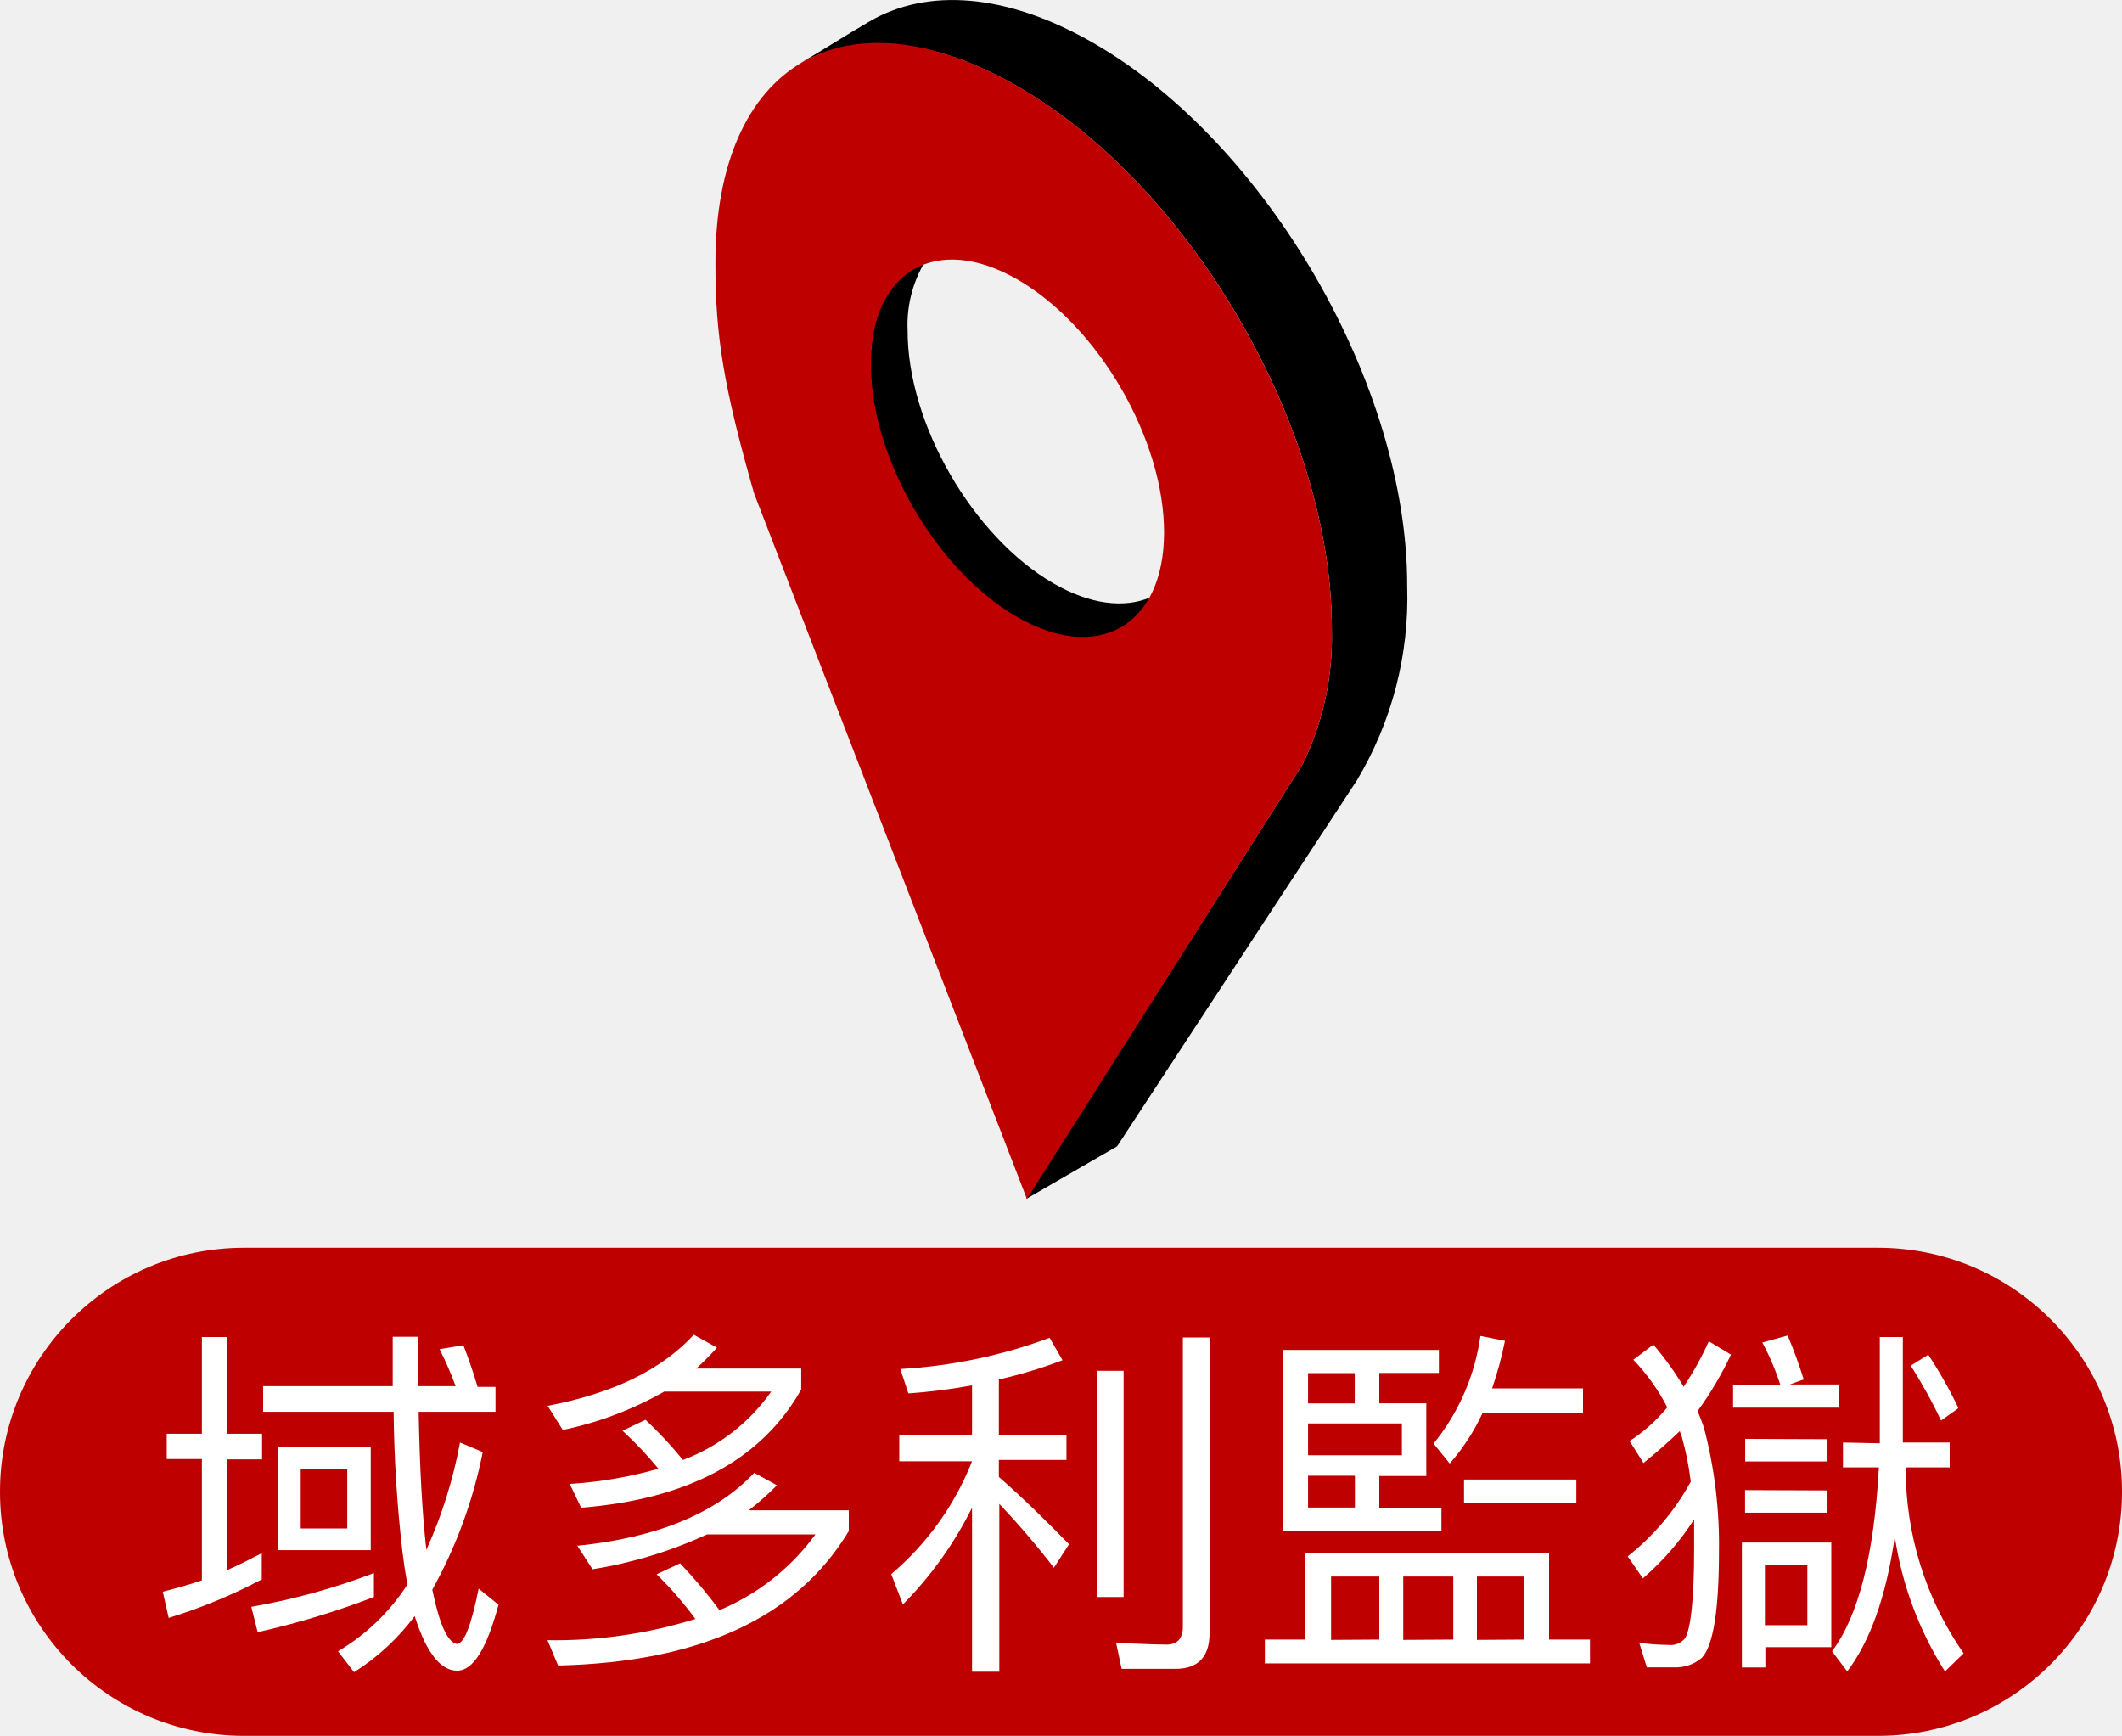
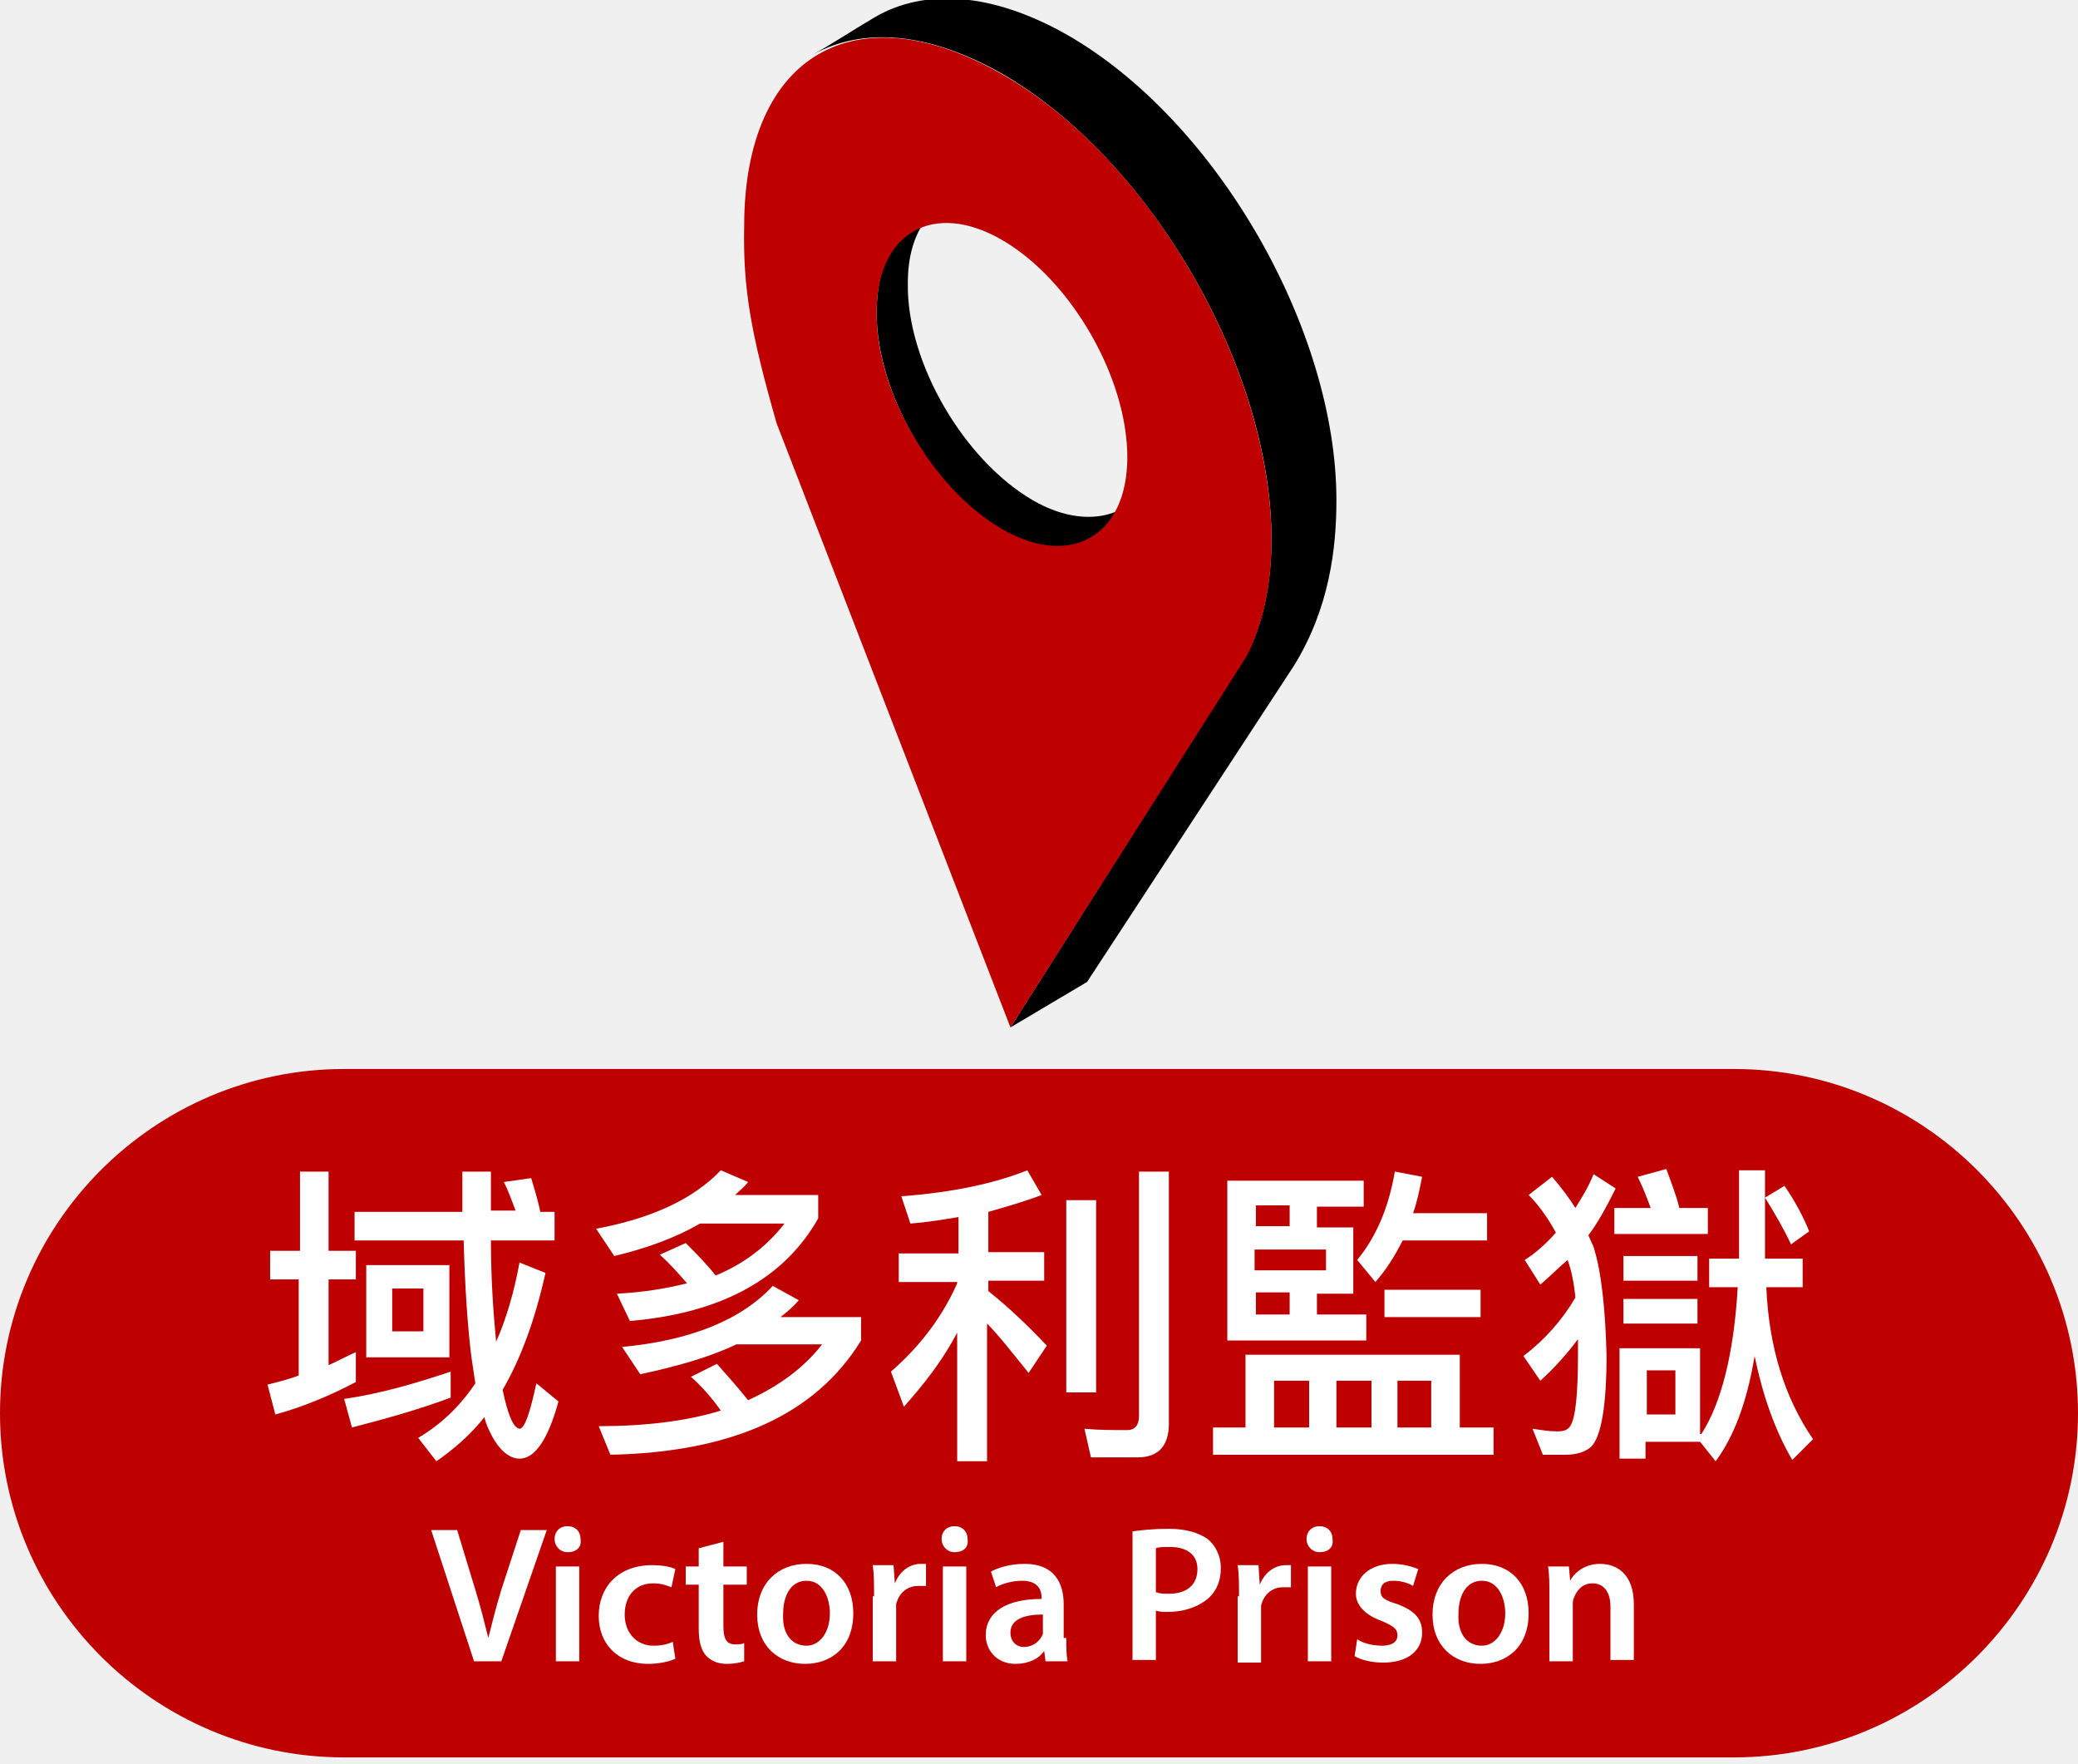
- <svg xmlns="http://www.w3.org/2000/svg" width="140" height="114.51" viewBox="0 0 140 114.51">
-   <g id="Layer_2" data-name="Layer 2">
-     <g id="Pointer">
-       <g>
-         <rect y="82.31" width="140" height="32.2" rx="16.1" style="fill: #be0000" />
-         <g>
-           <path d="M13.32,94.58V88.2H15v6.38h2.29v1.69H15v7.3c.77-.34,1.54-.73,2.27-1.11v1.73a35.33,35.33,0,0,1-6.14,2.54L10.74,105c.87-.22,1.74-.46,2.58-.75v-8H11V94.58Zm11.35,10.77A54.58,54.58,0,0,1,17,107.67L16.58,106a43.53,43.53,0,0,0,8.09-2.23Zm1.24-13.91c0-1.06,0-2.15,0-3.26h1.69c0,1.14,0,2.22,0,3.26h2.46A23.6,23.6,0,0,0,29,89l1.57-.26c.31.79.63,1.71.94,2.75h1.18v1.64H27.62c.07,3.72.24,6.77.51,9.11a30.88,30.88,0,0,0,2.22-7.08l1.5.63a31.25,31.25,0,0,1-3.33,9.08c.48,2.3,1,3.48,1.64,3.58.48-.05.94-1.28,1.42-3.65l1.31,1.06c-.78,2.9-1.67,4.35-2.73,4.35-.8,0-1.5-.63-2.13-1.88a12.6,12.6,0,0,1-.67-1.72,15,15,0,0,1-4,3.7l-1.06-1.38a13.79,13.79,0,0,0,4.59-4.42c-.15-.68-.24-1.38-.34-2.15a87.9,87.9,0,0,1-.58-9.23H17.36V91.44Zm-1.45,4v6.82H18.32V95.47Zm-1.55,1.45H19.84v3.94h3.07Z" style="fill: #fff" />
-           <path d="M47.47,106.22a15,15,0,0,0,6.33-5H46.65a28.92,28.92,0,0,1-7.56,2.3l-1-1.55c5.27-.53,9.16-2.15,11.67-4.81l1.5.82a18.4,18.4,0,0,1-1.86,1.65H56v1.37c-3.43,5.7-9.8,8.65-19.18,8.87l-.7-1.67a31.25,31.25,0,0,0,9.76-1.4,24.88,24.88,0,0,0-2.56-2.95l1.55-.72A32.24,32.24,0,0,1,47.47,106.22ZM47.3,88.9a16.22,16.22,0,0,1-1.37,1.38h6.93v1.38c-2.61,4.64-7.47,7.24-14.52,7.8l-.75-1.57a27.46,27.46,0,0,0,5.85-1,24.74,24.74,0,0,0-2.37-2.51l1.52-.72a27.15,27.15,0,0,1,2.47,2.65,12.5,12.5,0,0,0,5.82-4.51H43.82a22.92,22.92,0,0,1-6.69,2.53l-1-1.59c4.3-.82,7.51-2.37,9.64-4.69Z" style="fill: #fff" />
-           <path d="M64.13,94.68V91.39a38.24,38.24,0,0,1-4.2.53l-.53-1.61a33.63,33.63,0,0,0,9.85-2.06l.85,1.48A30.56,30.56,0,0,1,65.9,91v3.65h4.46v1.66H65.9v1.12c1.49,1.3,3,2.77,4.63,4.44l-1,1.55a53.49,53.49,0,0,0-3.6-4.21v11.07H64.13V99.46a24.68,24.68,0,0,1-4.56,6.38l-.77-2a18.77,18.77,0,0,0,5.33-7.44v0h-4.8V94.68Zm10-4.25v14.92H72.37V90.43ZM74,110.09l-.36-1.69c1.16,0,2.27.09,3.33.09.7,0,1.07-.41,1.07-1.18V88.23h1.76v19.51c0,1.55-.75,2.35-2.25,2.35Z" style="fill: #fff" />
-           <path d="M102.2,108.16h2.7v1.57H83.45v-1.57h2.68v-5.73H102.2ZM91,99.48H95.1V101H84.64V89.05H94.93v1.52H91v2h3.1v4.8H91Zm-1.62-6.9v-2H86.3v2ZM92.49,96v-2.1H86.3V96Zm-3.1,3.45v-2.1H86.3v2.1ZM91,108.16V104H87.82v4.18Zm4.88,0V104H92.58v4.18Zm-.24-11.62-1.06-1.31a14.36,14.36,0,0,0,3.09-7.1l1.62.32a23.7,23.7,0,0,1-.85,3.14h6V93.2H97.82A14,14,0,0,1,95.65,96.54ZM104,97.6v1.57H96.59V97.6Zm-3.45,10.56V104H97.44v4.18Z" style="fill: #fff" />
-           <path d="M114.2,89.36A22.45,22.45,0,0,1,112,93.08c.15.37.29.73.41,1.07a30.35,30.35,0,0,1,1,8.21c0,3.89-.39,6.23-1.13,7a2.63,2.63,0,0,1-1.84.63l-1.79,0-.5-1.62a14.3,14.3,0,0,0,1.9.14,1.25,1.25,0,0,0,1.12-.43c.38-.63.6-2.59.6-5.85,0-.72,0-1.38,0-2a17.86,17.86,0,0,1-3.38,3.89l-1-1.45a16.17,16.17,0,0,0,4.16-4.93,19.8,19.8,0,0,0-.58-2.92,2.61,2.61,0,0,0-.15-.41c-.7.68-1.5,1.38-2.39,2.1l-.92-1.45A10.77,10.77,0,0,0,110,92.84a13.28,13.28,0,0,0-2.24-3.14l1.32-1a20.47,20.47,0,0,1,2,2.78,20.51,20.51,0,0,0,1.66-3Zm3.26,2a17.18,17.18,0,0,0-1.19-2.8l1.67-.46A30,30,0,0,1,119,91l-.92.33h3.26v1.53h-7V91.34Zm3.36,17.3h-4.35V110h-1.55v-8.24h5.9Zm-.25-13.72v1.47h-5.43V94.92Zm0,3.38v1.47h-5.44V98.3Zm-1.33,8.89v-4h-2.8v4Zm4.78-12c0-.72,0-1.43,0-2.15V88.2h1.52v4.47c0,.87,0,1.69,0,2.49h3.09V96.8h-2.9a21.33,21.33,0,0,0,3.82,12.27l-1.23,1.19a23,23,0,0,1-3.31-8.89c-.58,4-1.64,6.91-3.14,8.89l-1-1.33c1.74-2.32,2.78-6.38,3.09-12.13h-2.37V95.16Zm5.15-2.29-1.11.79a31.89,31.89,0,0,0-2-3.62l1.16-.72A29.93,29.93,0,0,1,129.2,92.87Z" style="fill: #fff" />
-         </g>
-         <g>
-           <path d="M69.51,38.49c-5.34-3.08-9.65-10.56-9.63-16.7a8.06,8.06,0,0,1,1.36-4.86c-2.36.72-3.8,3.36-3.81,7.17,0,6.14,4.3,13.62,9.64,16.7,3.89,2.25,7.25,1.53,8.79-1.38C74.16,40.13,71.94,39.89,69.51,38.49Z" />
-           <path d="M67.19,5.73C61.42,2.4,56.38,2.09,52.61,4.28c1.58-.91,3.13-1.92,4.78-2.88,3.78-2.19,9-1.88,14.77,1.45C83.62,9.46,92.88,25.5,92.84,38.67a23.45,23.45,0,0,1-3.32,12.81L73.7,75.62l-6,3.47L85.94,50.42a19.06,19.06,0,0,0,1.93-8.87C87.91,28.39,78.65,12.35,67.19,5.73Z" />
-         </g>
-         <path d="M87.87,41.55a19.06,19.06,0,0,1-1.93,8.87L67.75,79.09l-18-46.54c-2-7-2.56-10.41-2.55-15.21,0-13.17,8.57-18.22,20-11.61S87.91,28.39,87.87,41.55Zm-20.78-.86c5.35,3.09,9.69.61,9.71-5.53s-4.3-13.62-9.65-16.71-9.68-.6-9.7,5.54,4.3,13.62,9.64,16.7h0" style="fill: #be0000" />
-       </g>
-     </g>
+ <svg xmlns="http://www.w3.org/2000/svg" version="1.1" id="Layer_1" x="0px" y="0px" width="160px" height="135.8px" viewBox="0 0 160 135.8" style="enable-background:new 0 0 160 135.8;" xml:space="preserve">
+   <g>
+     <path style="fill:#BE0000;" d="M133.5,135.3h-107C11.9,135.3,0,123.4,0,108.8v0c0-14.6,11.9-26.5,26.5-26.5h107   c14.6,0,26.5,11.9,26.5,26.5v0C160,123.4,148.1,135.3,133.5,135.3z" />
+   </g>
+   <g>
+     <path style="fill:#FFFFFF;" d="M23.1,96.3v-6.1h2.2v6.1h2.1v2.2h-2.1v6.6c0.7-0.3,1.4-0.7,2.1-1v2.3c-1.9,1-4,1.9-6.2,2.5l-0.6-2.3   c0.8-0.2,1.6-0.4,2.4-0.7v-7.4h-2.2v-2.2H23.1z M34.7,107.6c-2.4,0.9-4.9,1.6-7.6,2.3l-0.6-2.2c2.8-0.4,5.5-1.2,8.2-2.1V107.6z    M35.6,93.2c0-1,0-2,0-3h2.2c0,1.1,0,2.1,0,3h1.9c-0.3-0.8-0.6-1.6-0.9-2.2l2.1-0.3c0.2,0.7,0.5,1.6,0.7,2.6h1.1v2.2h-4.9   c0,3.1,0.2,5.7,0.4,7.8c0.8-1.8,1.4-3.9,1.8-6.1l2,0.8c-0.8,3.6-1.9,6.6-3.3,9c0.4,1.9,0.8,2.9,1.3,3c0.4,0,0.8-1.2,1.3-3.5   l1.7,1.4c-0.8,2.9-1.8,4.4-3,4.4c-0.8,0-1.6-0.7-2.2-1.9c-0.2-0.4-0.4-0.8-0.5-1.3c-1.1,1.4-2.4,2.5-3.7,3.4l-1.4-1.8   c1.7-1,3.2-2.4,4.4-4.2c-0.1-0.7-0.2-1.3-0.3-2c-0.3-2.4-0.5-5.4-0.6-9h-8.4v-2.2H35.6z M34.6,97.4v7.1h-6.4v-7.1H34.6z M32.6,99.2   h-2.4v3.3h2.4V99.2z" />
+     <path style="fill:#FFFFFF;" d="M57.6,91c-0.3,0.4-0.7,0.7-1,1h6.4v1.8c-2.6,4.6-7.4,7.3-14.5,7.9l-1-2.1c2-0.1,3.8-0.4,5.4-0.8   c-0.7-0.8-1.4-1.6-2.1-2.2l2-0.9c0.8,0.8,1.6,1.6,2.3,2.5c2.2-0.9,4-2.3,5.3-4h-6.5c-1.9,1.1-4.1,1.9-6.6,2.5l-1.4-2.1   c4.3-0.8,7.5-2.3,9.6-4.5L57.6,91z M57.6,107.8c2.4-1.1,4.3-2.5,5.7-4.3h-6.6c-2.1,1-4.6,1.7-7.4,2.3l-1.4-2.1   c5.3-0.5,9.2-2.1,11.6-4.7l2,1.1c-0.4,0.5-0.9,0.9-1.4,1.3h6.2v1.8c-3.5,5.7-9.9,8.6-19.3,8.8l-0.9-2.2c3.6,0,6.8-0.4,9.4-1.2   c-0.7-1-1.5-1.9-2.3-2.6l2-1C56,105.9,56.8,106.8,57.6,107.8z" />
+     <path style="fill:#FFFFFF;" d="M73.8,96.4v-2.7c-1.2,0.2-2.4,0.4-3.7,0.5l-0.7-2.1c4-0.3,7.2-1,9.7-2l1.1,1.9   c-1.3,0.5-2.7,0.9-4.1,1.3v3.1h4.3v2.2h-4.3v0.8c1.5,1.2,3,2.6,4.5,4.2l-1.4,2.1c-1.3-1.6-2.3-2.9-3.2-3.8v10.6h-2.3v-9.9   c-1.1,2.1-2.5,3.9-4.1,5.7l-1-2.7c2.3-2,4-4.3,5.1-6.8v-0.1h-4.5v-2.2H73.8z M84.4,92.4v14.8h-2.3V92.4H84.4z M84,112.2l-0.5-2.2   c1.1,0.1,2.2,0.1,3.3,0.1c0.6,0,0.9-0.4,0.9-1.1V90.2H90v19.4c0,1.7-0.8,2.6-2.4,2.6H84z" />
+     <path style="fill:#FFFFFF;" d="M112.4,109.9h2.6v2.1H93.4v-2.1h2.5v-5.6h16.5V109.9z M101.4,101.2h3.8v2H94.5V90.9H105v2h-3.6v1.6   h2.8v5.1h-2.8V101.2z M99.3,94.4v-1.6h-2.6v1.6H99.3z M102.1,97.8v-1.6h-5.5v1.6H102.1z M99.3,101.2v-1.7h-2.6v1.7H99.3z    M100.8,109.9v-3.6h-2.7v3.6H100.8z M105.6,109.9v-3.6h-2.7v3.6H105.6z M105.9,98.7l-1.4-1.7c1.4-1.7,2.4-3.9,2.9-6.8l2.1,0.4   c-0.2,1-0.4,2-0.7,2.8h5.7v2.1H108C107.4,96.7,106.7,97.8,105.9,98.7z M114,99.3v2.1h-7.4v-2.1H114z M110.2,109.9v-3.6h-2.6v3.6   H110.2z" />
+     <path style="fill:#FFFFFF;" d="M124.4,91.5c-0.7,1.4-1.4,2.7-2.1,3.6l0.4,0.9c0.6,1.9,0.9,4.7,1,8.3c0,3.9-0.4,6.3-1.2,7.1   c-0.5,0.4-1.1,0.6-2,0.6c-0.7,0-1.3,0-1.7,0L118,110c0.7,0.1,1.3,0.2,1.9,0.2c0.5,0,0.8-0.1,1-0.4c0.4-0.6,0.6-2.4,0.6-5.5   c0-0.4,0-0.8,0-1.2c-0.9,1.2-1.9,2.3-2.9,3.2l-1.3-1.9c1.7-1.3,3-2.8,4-4.5c-0.1-1.1-0.3-2.1-0.6-2.9c0,0,0,0,0,0   c-0.7,0.6-1.4,1.3-2.1,1.9l-1.2-1.9c0.8-0.5,1.6-1.2,2.4-2.1c-0.6-1.1-1.3-2.1-2.1-2.9l1.8-1.4c0.7,0.8,1.3,1.6,1.8,2.4   c0.5-0.8,1-1.6,1.4-2.6L124.4,91.5z M127.1,93c-0.3-0.8-0.6-1.6-1-2.4l2.2-0.6c0.4,1.1,0.8,2.1,1,3h2.2v2h-7.2v-2H127.1z    M131,110.4c1.5-2.3,2.5-6.1,2.8-11.3h-2.2v-2.2h2.3c0-0.6,0-1.2,0-1.8v-5h2v4.5c0,0.8,0,1.5,0,2.3h2.9v2.2H136   c0.2,4.6,1.4,8.5,3.6,11.7l-1.6,1.6c-1.4-2.4-2.3-5.1-2.9-8c-0.6,3.6-1.6,6.2-3,8.1l-1.2-1.5h-4.2v1.3h-2v-8.5h6.2V110.4z    M130.7,96.7v1.9H125v-1.9H130.7z M130.7,100v1.9H125V100H130.7z M129,108.9v-3.4h-2.2v3.4H129z M139.3,94.8l-1.4,1   c-0.5-1.1-1.2-2.3-2-3.6l1.5-0.9C138.3,92.6,138.9,93.8,139.3,94.8z" />
+     <path style="fill:#FFFFFF;" d="M36.5,127.9l-3.3-10.1h2l1.4,4.6c0.4,1.3,0.7,2.5,1,3.7h0c0.3-1.2,0.6-2.4,1-3.7l1.5-4.6h2   l-3.5,10.1H36.5z" />
+     <path style="fill:#FFFFFF;" d="M43.7,119.5c-0.6,0-1-0.5-1-1c0-0.6,0.4-1,1-1c0.6,0,1,0.4,1,1C44.8,119.1,44.4,119.5,43.7,119.5   L43.7,119.5z M42.8,127.9v-7.3h1.8v7.3H42.8z" />
+     <path style="fill:#FFFFFF;" d="M52,127.7c-0.4,0.2-1.2,0.4-2.1,0.4c-2.3,0-3.8-1.5-3.8-3.7c0-2.2,1.5-3.9,4.1-3.9   c0.7,0,1.4,0.1,1.8,0.3l-0.3,1.4c-0.3-0.1-0.7-0.3-1.4-0.3c-1.4,0-2.2,1-2.2,2.4c0,1.5,1,2.4,2.2,2.4c0.6,0,1.1-0.1,1.5-0.3   L52,127.7z" />
+     <path style="fill:#FFFFFF;" d="M55.7,118.7v1.9h1.8v1.4h-1.8v3.2c0,0.9,0.2,1.4,0.9,1.4c0.3,0,0.5,0,0.7-0.1l0,1.4   c-0.3,0.1-0.8,0.2-1.3,0.2c-0.7,0-1.2-0.2-1.6-0.6c-0.4-0.4-0.6-1.1-0.6-2.1V122h-1v-1.4h1v-1.4L55.7,118.7z" />
+     <path style="fill:#FFFFFF;" d="M62,128.1c-2.1,0-3.7-1.4-3.7-3.8c0-2.4,1.6-3.9,3.8-3.9c2.2,0,3.6,1.5,3.6,3.8   C65.7,126.9,63.9,128.1,62,128.1L62,128.1z M62.1,126.7c1,0,1.8-1,1.8-2.5c0-1.1-0.5-2.5-1.8-2.5c-1.3,0-1.8,1.3-1.8,2.5   C60.2,125.7,60.9,126.7,62.1,126.7L62.1,126.7z" />
+     <path style="fill:#FFFFFF;" d="M67.3,122.9c0-1,0-1.7-0.1-2.4h1.6l0.1,1.4h0c0.4-1,1.2-1.5,2-1.5c0.2,0,0.3,0,0.4,0v1.7   c-0.2,0-0.3,0-0.6,0c-0.9,0-1.5,0.6-1.7,1.4c0,0.2,0,0.4,0,0.6v3.8h-1.8V122.9z" />
+     <path style="fill:#FFFFFF;" d="M73.5,119.5c-0.6,0-1-0.5-1-1c0-0.6,0.4-1,1-1c0.6,0,1,0.4,1,1C74.6,119.1,74.2,119.5,73.5,119.5   L73.5,119.5z M72.6,127.9v-7.3h1.8v7.3H72.6z" />
+     <path style="fill:#FFFFFF;" d="M82.1,126.1c0,0.7,0,1.3,0.1,1.8h-1.7l-0.1-0.8h0c-0.4,0.6-1.2,1-2.2,1c-1.5,0-2.3-1.1-2.3-2.2   c0-1.8,1.6-2.8,4.3-2.8V123c0-0.5-0.2-1.3-1.5-1.3c-0.7,0-1.5,0.2-2,0.5l-0.4-1.2c0.5-0.3,1.5-0.6,2.6-0.6c2.3,0,3,1.5,3,3.1V126.1   z M80.3,124.3c-1.3,0-2.5,0.3-2.5,1.4c0,0.7,0.5,1.1,1,1.1c0.8,0,1.3-0.5,1.5-1c0-0.1,0-0.3,0-0.4V124.3z" />
+     <path style="fill:#FFFFFF;" d="M87.2,117.9c0.7-0.1,1.6-0.2,2.8-0.2c1.3,0,2.3,0.3,3,0.8c0.6,0.5,1,1.3,1,2.2c0,1-0.3,1.7-0.9,2.3   c-0.8,0.7-1.9,1.1-3.2,1.1c-0.3,0-0.6,0-0.9-0.1v3.8h-1.8V117.9z M89.1,122.6c0.2,0.1,0.5,0.1,0.9,0.1c1.4,0,2.2-0.7,2.2-1.9   c0-1.1-0.8-1.7-2.1-1.7c-0.5,0-0.9,0-1.1,0.1V122.6z" />
+     <path style="fill:#FFFFFF;" d="M95.4,122.9c0-1,0-1.7-0.1-2.4h1.6L97,122h0c0.4-1,1.2-1.5,2-1.5c0.2,0,0.3,0,0.4,0v1.7   c-0.2,0-0.3,0-0.6,0c-0.9,0-1.5,0.6-1.7,1.4c0,0.2,0,0.4,0,0.6v3.8h-1.8V122.9z" />
+     <path style="fill:#FFFFFF;" d="M101.6,119.5c-0.6,0-1-0.5-1-1c0-0.6,0.4-1,1-1c0.6,0,1,0.4,1,1   C102.7,119.1,102.3,119.5,101.6,119.5L101.6,119.5z M100.7,127.9v-7.3h1.8v7.3H100.7z" />
+     <path style="fill:#FFFFFF;" d="M104.5,126.2c0.4,0.3,1.2,0.5,1.9,0.5c0.8,0,1.2-0.3,1.2-0.8c0-0.5-0.3-0.7-1.2-1.1   c-1.4-0.5-2-1.3-2-2.1c0-1.3,1.1-2.3,2.8-2.3c0.8,0,1.5,0.2,2,0.4l-0.4,1.3c-0.3-0.2-0.9-0.4-1.5-0.4c-0.7,0-1,0.3-1,0.8   c0,0.5,0.3,0.7,1.3,1c1.3,0.5,1.9,1.1,1.9,2.2c0,1.3-1,2.3-3,2.3c-0.9,0-1.7-0.2-2.2-0.5L104.5,126.2z" />
+     <path style="fill:#FFFFFF;" d="M114,128.1c-2.1,0-3.7-1.4-3.7-3.8c0-2.4,1.6-3.9,3.8-3.9c2.2,0,3.6,1.5,3.6,3.8   C117.7,126.9,115.9,128.1,114,128.1L114,128.1z M114.1,126.7c1,0,1.8-1,1.8-2.5c0-1.1-0.5-2.5-1.8-2.5c-1.3,0-1.8,1.3-1.8,2.5   C112.2,125.7,112.9,126.7,114.1,126.7L114.1,126.7z" />
+     <path style="fill:#FFFFFF;" d="M119.3,122.8c0-0.8,0-1.5-0.1-2.2h1.6l0.1,1.1h0c0.3-0.6,1.1-1.3,2.3-1.3c1.3,0,2.6,0.8,2.6,3.1v4.3   H124v-4.1c0-1-0.4-1.8-1.4-1.8c-0.7,0-1.2,0.5-1.4,1.1c-0.1,0.1-0.1,0.4-0.1,0.6v4.3h-1.8V122.8z" />
+   </g>
+   <g>
+     <path d="M79.5,38.5c-5.3-3.1-9.7-10.6-9.6-16.7c0-2.1,0.5-3.7,1.4-4.9c-2.4,0.7-3.8,3.4-3.8,7.2c0,6.1,4.3,13.6,9.6,16.7   c3.9,2.2,7.2,1.5,8.8-1.4C84.2,40.1,81.9,39.9,79.5,38.5z" />
+     <path d="M77.2,5.7c-5.8-3.3-10.8-3.6-14.6-1.5c1.6-0.9,3.1-1.9,4.8-2.9c3.8-2.2,9-1.9,14.8,1.4c11.5,6.6,20.7,22.7,20.7,35.8   c0,3.6-0.5,8.3-3.3,12.8L83.7,75.6l-5.9,3.5l18.2-28.7c1.2-2.3,1.9-5.3,1.9-8.9C97.9,28.4,88.6,12.3,77.2,5.7z" />
+   </g>
+   <g>
+     <path style="fill:#BE0000;" d="M97.9,41.6c0,3.6-0.7,6.5-1.9,8.9L77.8,79.1l-18-46.5c-2-7-2.6-10.4-2.5-15.2   c0-13.2,8.6-18.2,20-11.6C88.6,12.3,97.9,28.4,97.9,41.6z M77.1,40.7c5.3,3.1,9.7,0.6,9.7-5.5c0-6.1-4.3-13.6-9.6-16.7   c-5.3-3.1-9.7-0.6-9.7,5.5C67.4,30.1,71.8,37.6,77.1,40.7L77.1,40.7" />
  </g>
</svg>
